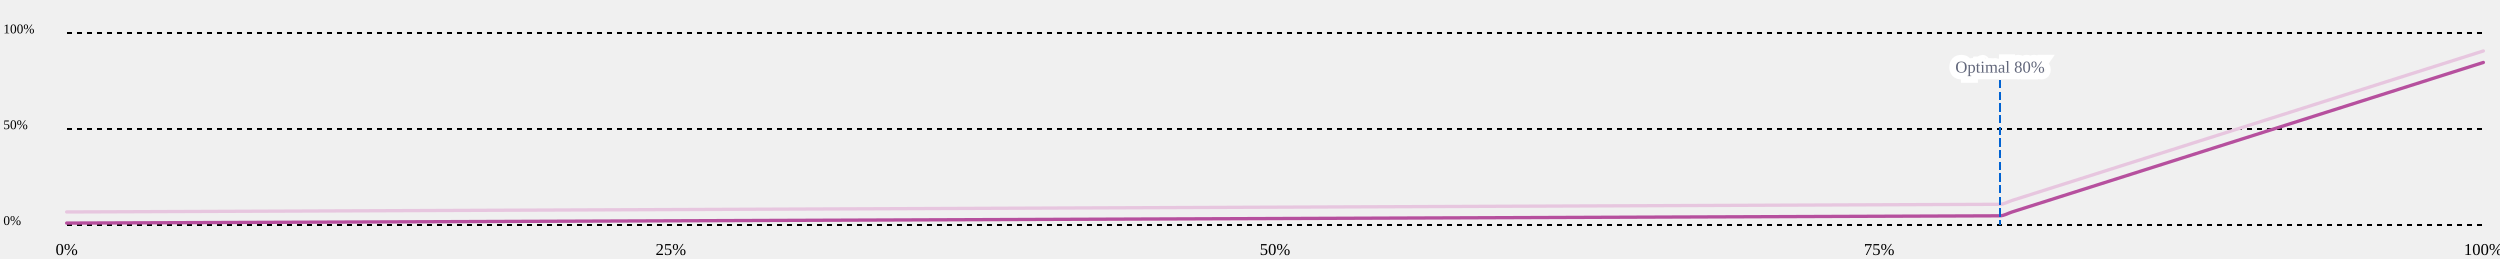
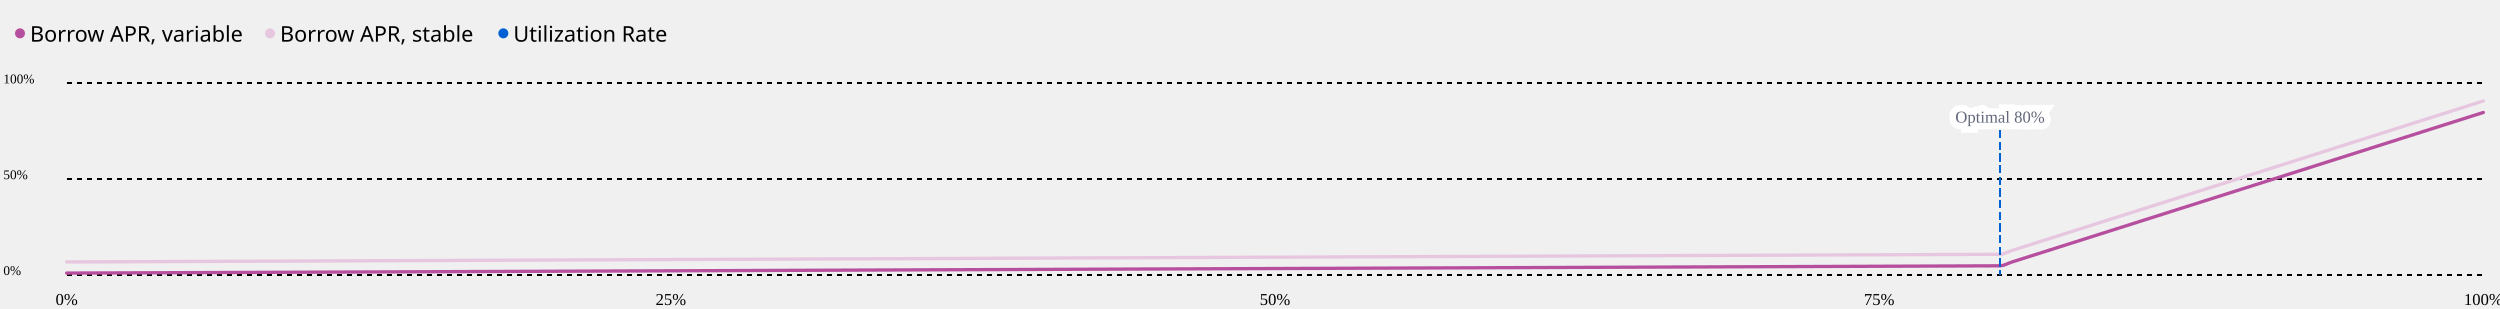
- <svg xmlns="http://www.w3.org/2000/svg" width="1500" height="155">
-   <g class="visx-group" transform="translate(40, 20)">
+ <svg xmlns="http://www.w3.org/2000/svg" style="background: white;" width="1500" height="185">
+   <g style="color: black; font-size: 13px; font-family: sans-serif; transform: translate(18px, 25px);">
+     <g>
+       <circle r="3" cx="-6" cy="-5" style="fill: #B6509E" />
+       <text>Borrow APR, variable</text>
+     </g>
+     <g style="transform: translateX(150px);">
+       <circle r="3" cx="-6" cy="-5" style="fill: rgb(231, 198, 223)" />
+       <text>Borrow APR, stable</text>
+     </g>
+     <g style="transform: translateX(290px);">
+       <circle r="3" cx="-6" cy="-5" style="fill: rgb(0, 98, 210)" />
+       <text>Utilization Rate</text>
+     </g>
+   </g>
+   <g class="visx-group" transform="translate(40, 50)">
    <g class="visx-group visx-rows" transform="translate(0, 0)">
      <line class="visx-line" x1="0" y1="115" x2="1450" y2="115" fill="transparent" shape-rendering="crispEdges" stroke="#000" stroke-width="1" stroke-dasharray="3,3" pointer-events="none" />
      <line class="visx-line" x1="0" y1="57.5" x2="1450" y2="57.5" fill="transparent" shape-rendering="crispEdges" stroke="#000" stroke-width="1" stroke-dasharray="3,3" pointer-events="none" />
      <line class="visx-line" x1="0" y1="0" x2="1450" y2="0" fill="transparent" shape-rendering="crispEdges" stroke="#000" stroke-width="1" stroke-dasharray="3,3" pointer-events="none" />
    </g>
    <path class="visx-linepath" d="M0,113.85C2.417,113.841,4.833,113.832,7.25,113.823C9.667,113.814,12.083,113.804,14.5,113.795C16.917,113.786,19.333,113.777,21.75,113.768C24.167,113.759,26.583,113.75,29,113.741C31.417,113.732,33.833,113.723,36.25,113.713C38.667,113.704,41.083,113.695,43.5,113.686C45.917,113.677,48.333,113.668,50.75,113.659C53.167,113.65,55.583,113.641,58,113.632C60.417,113.622,62.833,113.613,65.25,113.604C67.667,113.595,70.083,113.586,72.5,113.577C74.917,113.568,77.333,113.559,79.75,113.55C82.167,113.54,84.583,113.531,87,113.522C89.417,113.513,91.833,113.504,94.25,113.495C96.667,113.486,99.083,113.477,101.5,113.468C103.917,113.459,106.333,113.449,108.75,113.44C111.167,113.431,113.583,113.422,116,113.413C118.417,113.404,120.833,113.395,123.25,113.386C125.667,113.377,128.083,113.367,130.5,113.358C132.917,113.349,135.333,113.34,137.75,113.331C140.167,113.322,142.583,113.313,145,113.304C147.417,113.295,149.833,113.286,152.25,113.276C154.667,113.267,157.083,113.258,159.5,113.249C161.917,113.24,164.333,113.231,166.75,113.222C169.167,113.213,171.583,113.204,174,113.194C176.417,113.185,178.833,113.176,181.25,113.167C183.667,113.158,186.083,113.149,188.5,113.14C190.917,113.131,193.333,113.122,195.75,113.113C198.167,113.103,200.583,113.094,203,113.085C205.417,113.076,207.833,113.067,210.25,113.058C212.667,113.049,215.083,113.04,217.5,113.031C219.917,113.022,222.333,113.012,224.75,113.003C227.167,112.994,229.583,112.985,232,112.976C234.417,112.967,236.833,112.958,239.25,112.949C241.667,112.94,244.083,112.93,246.5,112.921C248.917,112.912,251.333,112.903,253.75,112.894C256.167,112.885,258.583,112.876,261,112.867C263.417,112.858,265.833,112.849,268.25,112.839C270.667,112.83,273.083,112.821,275.5,112.812C277.917,112.803,280.333,112.794,282.75,112.785C285.167,112.776,287.583,112.767,290,112.758C292.417,112.748,294.833,112.739,297.25,112.73C299.667,112.721,302.083,112.712,304.5,112.703C306.917,112.694,309.333,112.685,311.75,112.676C314.167,112.666,316.583,112.657,319,112.648C321.417,112.639,323.833,112.63,326.25,112.621C328.667,112.612,331.083,112.603,333.5,112.594C335.917,112.585,338.333,112.575,340.75,112.566C343.167,112.557,345.583,112.548,348,112.539C350.417,112.53,352.833,112.521,355.25,112.512C357.667,112.503,360.083,112.493,362.5,112.484C364.917,112.475,367.333,112.466,369.75,112.457C372.167,112.448,374.583,112.439,377,112.43C379.417,112.421,381.833,112.412,384.25,112.402C386.667,112.393,389.083,112.384,391.5,112.375C393.917,112.366,396.333,112.357,398.75,112.348C401.167,112.339,403.583,112.33,406,112.32C408.417,112.311,410.833,112.302,413.25,112.293C415.667,112.284,418.083,112.275,420.5,112.266C422.917,112.257,425.333,112.248,427.75,112.239C430.167,112.229,432.583,112.22,435,112.211C437.417,112.202,439.833,112.193,442.25,112.184C444.667,112.175,447.083,112.166,449.5,112.157C451.917,112.148,454.333,112.138,456.75,112.129C459.167,112.12,461.583,112.111,464,112.102C466.417,112.093,468.833,112.084,471.25,112.075C473.667,112.066,476.083,112.056,478.5,112.047C480.917,112.038,483.333,112.029,485.75,112.02C488.167,112.011,490.583,112.002,493,111.993C495.417,111.984,497.833,111.975,500.25,111.965C502.667,111.956,505.083,111.947,507.5,111.938C509.917,111.929,512.333,111.92,514.75,111.911C517.167,111.902,519.583,111.893,522,111.883C524.417,111.874,526.833,111.865,529.25,111.856C531.667,111.847,534.083,111.838,536.5,111.829C538.917,111.82,541.333,111.811,543.75,111.802C546.167,111.792,548.583,111.783,551,111.774C553.417,111.765,555.833,111.756,558.25,111.747C560.667,111.738,563.083,111.729,565.5,111.72C567.917,111.711,570.333,111.701,572.75,111.692C575.167,111.683,577.583,111.674,580,111.665C582.417,111.656,584.833,111.647,587.25,111.638C589.667,111.629,592.083,111.619,594.5,111.61C596.917,111.601,599.333,111.592,601.75,111.583C604.167,111.574,606.583,111.565,609,111.556C611.417,111.547,613.833,111.538,616.25,111.528C618.667,111.519,621.083,111.51,623.5,111.501C625.917,111.492,628.333,111.483,630.75,111.474C633.167,111.465,635.583,111.456,638,111.447C640.417,111.437,642.833,111.428,645.25,111.419C647.667,111.41,650.083,111.401,652.5,111.392C654.917,111.383,657.333,111.374,659.75,111.365C662.167,111.355,664.583,111.346,667,111.337C669.417,111.328,671.833,111.319,674.25,111.31C676.667,111.301,679.083,111.292,681.5,111.283C683.917,111.274,686.333,111.264,688.75,111.255C691.167,111.246,693.583,111.237,696,111.228C698.417,111.219,700.833,111.21,703.25,111.201C705.667,111.192,708.083,111.182,710.5,111.173C712.917,111.164,715.333,111.155,717.75,111.146C720.167,111.137,722.583,111.128,725,111.119C727.417,111.11,729.833,111.101,732.25,111.091C734.667,111.082,737.083,111.073,739.5,111.064C741.917,111.055,744.333,111.046,746.75,111.037C749.167,111.028,751.583,111.019,754,111.01C756.417,111,758.833,110.991,761.25,110.982C763.667,110.973,766.083,110.964,768.5,110.955C770.917,110.946,773.333,110.937,775.75,110.928C778.167,110.918,780.583,110.909,783,110.9C785.417,110.891,787.833,110.882,790.25,110.873C792.667,110.864,795.083,110.855,797.5,110.846C799.917,110.837,802.333,110.827,804.75,110.818C807.167,110.809,809.583,110.8,812,110.791C814.417,110.782,816.833,110.773,819.25,110.764C821.667,110.755,824.083,110.745,826.5,110.736C828.917,110.727,831.333,110.718,833.75,110.709C836.167,110.7,838.583,110.691,841,110.682C843.417,110.673,845.833,110.664,848.25,110.654C850.667,110.645,853.083,110.636,855.5,110.627C857.917,110.618,860.333,110.609,862.75,110.6C865.167,110.591,867.583,110.582,870,110.573C872.417,110.563,874.833,110.554,877.25,110.545C879.667,110.536,882.083,110.527,884.5,110.518C886.917,110.509,889.333,110.5,891.75,110.491C894.167,110.481,896.583,110.472,899,110.463C901.417,110.454,903.833,110.445,906.25,110.436C908.667,110.427,911.083,110.418,913.5,110.409C915.917,110.4,918.333,110.39,920.75,110.381C923.167,110.372,925.583,110.363,928,110.354C930.417,110.345,932.833,110.336,935.25,110.327C937.667,110.318,940.083,110.308,942.5,110.299C944.917,110.29,947.333,110.281,949.75,110.272C952.167,110.263,954.583,110.254,957,110.245C959.417,110.236,961.833,110.227,964.25,110.217C966.667,110.208,969.083,110.199,971.5,110.19C973.917,110.181,976.333,110.172,978.75,110.163C981.167,110.154,983.583,110.145,986,110.135C988.417,110.126,990.833,110.117,993.25,110.108C995.667,110.099,998.083,110.09,1000.5,110.081C1002.917,110.072,1005.333,110.063,1007.75,110.054C1010.167,110.044,1012.583,110.035,1015,110.026C1017.417,110.017,1019.833,110.008,1022.25,109.999C1024.667,109.99,1027.083,109.981,1029.5,109.972C1031.917,109.963,1034.333,109.953,1036.75,109.944C1039.167,109.935,1041.583,109.926,1044,109.917C1046.417,109.908,1048.833,109.899,1051.25,109.89C1053.667,109.881,1056.083,109.871,1058.5,109.862C1060.917,109.853,1063.333,109.844,1065.75,109.835C1068.167,109.826,1070.583,109.817,1073,109.808C1075.417,109.799,1077.833,109.79,1080.25,109.78C1082.667,109.771,1085.083,109.762,1087.5,109.753C1089.917,109.744,1092.333,109.735,1094.75,109.726C1097.167,109.717,1099.583,109.708,1102,109.698C1104.417,109.689,1106.833,109.68,1109.25,109.671C1111.667,109.662,1114.083,109.653,1116.5,109.644C1118.917,109.635,1121.333,109.626,1123.75,109.617C1126.167,109.607,1128.583,109.598,1131,109.589C1133.417,109.58,1135.833,109.571,1138.25,109.562C1140.667,109.553,1143.083,109.544,1145.5,109.535C1147.917,109.526,1150.333,109.516,1152.75,109.507C1155.167,109.498,1157.583,109.498,1160,109.48C1162.417,109.462,1164.833,107.947,1167.25,107.18C1169.667,106.413,1172.083,105.647,1174.5,104.88C1176.917,104.113,1179.333,103.347,1181.75,102.58C1184.167,101.813,1186.583,101.047,1189,100.28C1191.417,99.513,1193.833,98.747,1196.25,97.98C1198.667,97.213,1201.083,96.447,1203.5,95.68C1205.917,94.913,1208.333,94.147,1210.75,93.38C1213.167,92.613,1215.583,91.847,1218,91.08C1220.417,90.313,1222.833,89.547,1225.25,88.78C1227.667,88.013,1230.083,87.247,1232.5,86.48C1234.917,85.713,1237.333,84.947,1239.75,84.18C1242.167,83.413,1244.583,82.647,1247,81.88C1249.417,81.113,1251.833,80.347,1254.25,79.58C1256.667,78.813,1259.083,78.047,1261.5,77.28C1263.917,76.513,1266.333,75.747,1268.75,74.98C1271.167,74.213,1273.583,73.447,1276,72.68C1278.417,71.913,1280.833,71.147,1283.25,70.38C1285.667,69.613,1288.083,68.847,1290.5,68.08C1292.917,67.313,1295.333,66.547,1297.75,65.78C1300.167,65.013,1302.583,64.247,1305,63.48C1307.417,62.713,1309.833,61.947,1312.25,61.18C1314.667,60.413,1317.083,59.647,1319.5,58.88C1321.917,58.113,1324.333,57.347,1326.75,56.58C1329.167,55.813,1331.583,55.047,1334,54.28C1336.417,53.513,1338.833,52.747,1341.25,51.98C1343.667,51.213,1346.083,50.447,1348.5,49.68C1350.917,48.913,1353.333,48.147,1355.75,47.38C1358.167,46.613,1360.583,45.847,1363,45.08C1365.417,44.313,1367.833,43.547,1370.25,42.78C1372.667,42.013,1375.083,41.247,1377.5,40.48C1379.917,39.713,1382.333,38.947,1384.75,38.18C1387.167,37.413,1389.583,36.647,1392,35.88C1394.417,35.113,1396.833,34.347,1399.25,33.58C1401.667,32.813,1404.083,32.047,1406.5,31.28C1408.917,30.513,1411.333,29.747,1413.75,28.98C1416.167,28.213,1418.583,27.447,1421,26.68C1423.417,25.913,1425.833,25.147,1428.25,24.38C1430.667,23.613,1433.083,22.847,1435.5,22.08C1437.917,21.313,1440.333,20.547,1442.75,19.78C1445.167,19.013,1447.583,18.247,1450,17.48" fill="transparent" stroke-linecap="round" stroke="#B6509E" stroke-width="2" />
    <path class="visx-linepath" d="M0,107.18C2.417,107.17,4.833,107.161,7.25,107.151C9.667,107.142,12.083,107.132,14.5,107.123C16.917,107.113,19.333,107.103,21.75,107.094C24.167,107.084,26.583,107.075,29,107.065C31.417,107.055,33.833,107.046,36.25,107.036C38.667,107.027,41.083,107.017,43.5,107.007C45.917,106.998,48.333,106.988,50.75,106.979C53.167,106.969,55.583,106.96,58,106.95C60.417,106.94,62.833,106.931,65.25,106.921C67.667,106.912,70.083,106.902,72.5,106.892C74.917,106.883,77.333,106.873,79.75,106.864C82.167,106.854,84.583,106.845,87,106.835C89.417,106.825,91.833,106.816,94.25,106.806C96.667,106.797,99.083,106.787,101.5,106.778C103.917,106.768,106.333,106.758,108.75,106.749C111.167,106.739,113.583,106.73,116,106.72C118.417,106.71,120.833,106.701,123.25,106.691C125.667,106.682,128.083,106.672,130.5,106.662C132.917,106.653,135.333,106.643,137.75,106.634C140.167,106.624,142.583,106.615,145,106.605C147.417,106.595,149.833,106.586,152.25,106.576C154.667,106.567,157.083,106.557,159.5,106.547C161.917,106.538,164.333,106.528,166.75,106.519C169.167,106.509,171.583,106.5,174,106.49C176.417,106.48,178.833,106.471,181.25,106.461C183.667,106.452,186.083,106.442,188.5,106.433C190.917,106.423,193.333,106.413,195.75,106.404C198.167,106.394,200.583,106.385,203,106.375C205.417,106.365,207.833,106.356,210.25,106.346C212.667,106.337,215.083,106.327,217.5,106.317C219.917,106.308,222.333,106.298,224.75,106.289C227.167,106.279,229.583,106.27,232,106.26C234.417,106.25,236.833,106.241,239.25,106.231C241.667,106.222,244.083,106.212,246.5,106.203C248.917,106.193,251.333,106.183,253.75,106.174C256.167,106.164,258.583,106.155,261,106.145C263.417,106.135,265.833,106.126,268.25,106.116C270.667,106.107,273.083,106.097,275.5,106.087C277.917,106.078,280.333,106.068,282.75,106.059C285.167,106.049,287.583,106.04,290,106.03C292.417,106.02,294.833,106.011,297.25,106.001C299.667,105.992,302.083,105.982,304.5,105.972C306.917,105.963,309.333,105.953,311.75,105.944C314.167,105.934,316.583,105.925,319,105.915C321.417,105.905,323.833,105.896,326.25,105.886C328.667,105.877,331.083,105.867,333.5,105.858C335.917,105.848,338.333,105.838,340.75,105.829C343.167,105.819,345.583,105.81,348,105.8C350.417,105.79,352.833,105.781,355.25,105.771C357.667,105.762,360.083,105.752,362.5,105.742C364.917,105.733,367.333,105.723,369.75,105.714C372.167,105.704,374.583,105.695,377,105.685C379.417,105.675,381.833,105.666,384.25,105.656C386.667,105.647,389.083,105.637,391.5,105.627C393.917,105.618,396.333,105.608,398.75,105.599C401.167,105.589,403.583,105.58,406,105.57C408.417,105.56,410.833,105.551,413.25,105.541C415.667,105.532,418.083,105.522,420.5,105.513C422.917,105.503,425.333,105.493,427.75,105.484C430.167,105.474,432.583,105.465,435,105.455C437.417,105.445,439.833,105.436,442.25,105.426C444.667,105.417,447.083,105.407,449.5,105.397C451.917,105.388,454.333,105.378,456.75,105.369C459.167,105.359,461.583,105.35,464,105.34C466.417,105.33,468.833,105.321,471.25,105.311C473.667,105.302,476.083,105.292,478.5,105.282C480.917,105.273,483.333,105.263,485.75,105.254C488.167,105.244,490.583,105.235,493,105.225C495.417,105.215,497.833,105.206,500.25,105.196C502.667,105.187,505.083,105.177,507.5,105.168C509.917,105.158,512.333,105.148,514.75,105.139C517.167,105.129,519.583,105.12,522,105.11C524.417,105.1,526.833,105.091,529.25,105.081C531.667,105.072,534.083,105.062,536.5,105.052C538.917,105.043,541.333,105.033,543.75,105.024C546.167,105.014,548.583,105.005,551,104.995C553.417,104.985,555.833,104.976,558.25,104.966C560.667,104.957,563.083,104.947,565.5,104.938C567.917,104.928,570.333,104.918,572.75,104.909C575.167,104.899,577.583,104.89,580,104.88C582.417,104.87,584.833,104.861,587.25,104.851C589.667,104.842,592.083,104.832,594.5,104.822C596.917,104.813,599.333,104.803,601.75,104.794C604.167,104.784,606.583,104.775,609,104.765C611.417,104.755,613.833,104.746,616.25,104.736C618.667,104.727,621.083,104.717,623.5,104.707C625.917,104.698,628.333,104.688,630.75,104.679C633.167,104.669,635.583,104.66,638,104.65C640.417,104.64,642.833,104.631,645.25,104.621C647.667,104.612,650.083,104.602,652.5,104.593C654.917,104.583,657.333,104.573,659.75,104.564C662.167,104.554,664.583,104.545,667,104.535C669.417,104.525,671.833,104.516,674.25,104.506C676.667,104.497,679.083,104.487,681.5,104.477C683.917,104.468,686.333,104.458,688.75,104.449C691.167,104.439,693.583,104.43,696,104.42C698.417,104.41,700.833,104.401,703.25,104.391C705.667,104.382,708.083,104.372,710.5,104.362C712.917,104.353,715.333,104.343,717.75,104.334C720.167,104.324,722.583,104.315,725,104.305C727.417,104.295,729.833,104.286,732.25,104.276C734.667,104.267,737.083,104.257,739.5,104.248C741.917,104.238,744.333,104.228,746.75,104.219C749.167,104.209,751.583,104.2,754,104.19C756.417,104.18,758.833,104.171,761.25,104.161C763.667,104.152,766.083,104.142,768.5,104.132C770.917,104.123,773.333,104.113,775.75,104.104C778.167,104.094,780.583,104.085,783,104.075C785.417,104.065,787.833,104.056,790.25,104.046C792.667,104.037,795.083,104.027,797.5,104.017C799.917,104.008,802.333,103.998,804.75,103.989C807.167,103.979,809.583,103.97,812,103.96C814.417,103.95,816.833,103.941,819.25,103.931C821.667,103.922,824.083,103.912,826.5,103.903C828.917,103.893,831.333,103.883,833.75,103.874C836.167,103.864,838.583,103.855,841,103.845C843.417,103.835,845.833,103.826,848.25,103.816C850.667,103.807,853.083,103.797,855.5,103.787C857.917,103.778,860.333,103.768,862.75,103.759C865.167,103.749,867.583,103.74,870,103.73C872.417,103.72,874.833,103.711,877.25,103.701C879.667,103.692,882.083,103.682,884.5,103.672C886.917,103.663,889.333,103.653,891.75,103.644C894.167,103.634,896.583,103.625,899,103.615C901.417,103.605,903.833,103.596,906.25,103.586C908.667,103.577,911.083,103.567,913.5,103.557C915.917,103.548,918.333,103.538,920.75,103.529C923.167,103.519,925.583,103.51,928,103.5C930.417,103.49,932.833,103.481,935.25,103.471C937.667,103.462,940.083,103.452,942.5,103.442C944.917,103.433,947.333,103.423,949.75,103.414C952.167,103.404,954.583,103.395,957,103.385C959.417,103.375,961.833,103.366,964.25,103.356C966.667,103.347,969.083,103.337,971.5,103.328C973.917,103.318,976.333,103.308,978.75,103.299C981.167,103.289,983.583,103.28,986,103.27C988.417,103.26,990.833,103.251,993.25,103.241C995.667,103.232,998.083,103.222,1000.5,103.212C1002.917,103.203,1005.333,103.193,1007.75,103.184C1010.167,103.174,1012.583,103.165,1015,103.155C1017.417,103.145,1019.833,103.136,1022.25,103.126C1024.667,103.117,1027.083,103.107,1029.5,103.097C1031.917,103.088,1034.333,103.078,1036.75,103.069C1039.167,103.059,1041.583,103.05,1044,103.04C1046.417,103.03,1048.833,103.021,1051.25,103.011C1053.667,103.002,1056.083,102.992,1058.5,102.983C1060.917,102.973,1063.333,102.963,1065.75,102.954C1068.167,102.944,1070.583,102.935,1073,102.925C1075.417,102.915,1077.833,102.906,1080.25,102.896C1082.667,102.887,1085.083,102.877,1087.5,102.868C1089.917,102.858,1092.333,102.848,1094.75,102.839C1097.167,102.829,1099.583,102.82,1102,102.81C1104.417,102.8,1106.833,102.791,1109.25,102.781C1111.667,102.772,1114.083,102.762,1116.5,102.752C1118.917,102.743,1121.333,102.733,1123.75,102.724C1126.167,102.714,1128.583,102.705,1131,102.695C1133.417,102.685,1135.833,102.676,1138.25,102.666C1140.667,102.657,1143.083,102.647,1145.5,102.637C1147.917,102.628,1150.333,102.618,1152.75,102.609C1155.167,102.599,1157.583,102.599,1160,102.58C1162.417,102.561,1164.833,101.047,1167.25,100.28C1169.667,99.513,1172.083,98.747,1174.5,97.98C1176.917,97.213,1179.333,96.447,1181.75,95.68C1184.167,94.913,1186.583,94.147,1189,93.38C1191.417,92.613,1193.833,91.847,1196.25,91.08C1198.667,90.313,1201.083,89.547,1203.5,88.78C1205.917,88.013,1208.333,87.247,1210.75,86.48C1213.167,85.713,1215.583,84.947,1218,84.18C1220.417,83.413,1222.833,82.647,1225.25,81.88C1227.667,81.113,1230.083,80.347,1232.5,79.58C1234.917,78.813,1237.333,78.047,1239.75,77.28C1242.167,76.513,1244.583,75.747,1247,74.98C1249.417,74.213,1251.833,73.447,1254.25,72.68C1256.667,71.913,1259.083,71.147,1261.5,70.38C1263.917,69.613,1266.333,68.847,1268.75,68.08C1271.167,67.313,1273.583,66.547,1276,65.78C1278.417,65.013,1280.833,64.247,1283.25,63.48C1285.667,62.713,1288.083,61.947,1290.5,61.18C1292.917,60.413,1295.333,59.647,1297.75,58.88C1300.167,58.113,1302.583,57.347,1305,56.58C1307.417,55.813,1309.833,55.047,1312.25,54.28C1314.667,53.513,1317.083,52.747,1319.5,51.98C1321.917,51.213,1324.333,50.447,1326.75,49.68C1329.167,48.913,1331.583,48.147,1334,47.38C1336.417,46.613,1338.833,45.847,1341.25,45.08C1343.667,44.313,1346.083,43.547,1348.5,42.78C1350.917,42.013,1353.333,41.247,1355.75,40.48C1358.167,39.713,1360.583,38.947,1363,38.18C1365.417,37.413,1367.833,36.647,1370.25,35.88C1372.667,35.113,1375.083,34.347,1377.5,33.58C1379.917,32.813,1382.333,32.047,1384.75,31.28C1387.167,30.513,1389.583,29.747,1392,28.98C1394.417,28.213,1396.833,27.447,1399.25,26.68C1401.667,25.913,1404.083,25.147,1406.5,24.38C1408.917,23.613,1411.333,22.847,1413.75,22.08C1416.167,21.313,1418.583,20.547,1421,19.78C1423.417,19.013,1425.833,18.247,1428.25,17.48C1430.667,16.713,1433.083,15.947,1435.5,15.18C1437.917,14.413,1440.333,13.647,1442.75,12.88C1445.167,12.113,1447.583,11.347,1450,10.58" fill="transparent" stroke-linecap="round" stroke="#E7C6DF" stroke-width="2" />
    <g class="visx-group visx-axis visx-axis-bottom" transform="translate(0, 115)">
      <g class="visx-group visx-axis-tick" transform="translate(0, 0)">
        <line class="visx-line" x1="0" y1="0" x2="0" y2="8" fill="transparent" shape-rendering="crispEdges" stroke="#000" stroke-width="0" stroke-linecap="square" />
        <svg x="0" y="0" font-size="10" style="overflow:visible">
          <text transform="" x="0" y="18" fill="#000" font-size="10" text-anchor="middle">
            <tspan x="0" dy="0em">0%</tspan>
          </text>
        </svg>
      </g>
      <g class="visx-group visx-axis-tick" transform="translate(0, 0)">
        <line class="visx-line" x1="362.5" y1="0" x2="362.5" y2="8" fill="transparent" shape-rendering="crispEdges" stroke="#000" stroke-width="0" stroke-linecap="square" />
        <svg x="0" y="0" font-size="10" style="overflow:visible">
          <text transform="" x="362.5" y="18" fill="#000" font-size="10" text-anchor="middle">
            <tspan x="362.5" dy="0em">25%</tspan>
          </text>
        </svg>
      </g>
      <g class="visx-group visx-axis-tick" transform="translate(0, 0)">
        <line class="visx-line" x1="725" y1="0" x2="725" y2="8" fill="transparent" shape-rendering="crispEdges" stroke="#000" stroke-width="0" stroke-linecap="square" />
        <svg x="0" y="0" font-size="10" style="overflow:visible">
          <text transform="" x="725" y="18" fill="#000" font-size="10" text-anchor="middle">
            <tspan x="725" dy="0em">50%</tspan>
          </text>
        </svg>
      </g>
      <g class="visx-group visx-axis-tick" transform="translate(0, 0)">
        <line class="visx-line" x1="1087.5" y1="0" x2="1087.5" y2="8" fill="transparent" shape-rendering="crispEdges" stroke="#000" stroke-width="0" stroke-linecap="square" />
        <svg x="0" y="0" font-size="10" style="overflow:visible">
          <text transform="" x="1087.5" y="18" fill="#000" font-size="10" text-anchor="middle">
            <tspan x="1087.5" dy="0em">75%</tspan>
          </text>
        </svg>
      </g>
      <g class="visx-group visx-axis-tick" transform="translate(0, 0)">
        <line class="visx-line" x1="1450" y1="0" x2="1450" y2="8" fill="transparent" shape-rendering="crispEdges" stroke="#000" stroke-width="0" stroke-linecap="square" />
        <svg x="0" y="0" font-size="10" style="overflow:visible">
          <text transform="" x="1450" y="18" fill="#000" font-size="10" text-anchor="middle">
            <tspan x="1450" dy="0em">100%</tspan>
          </text>
        </svg>
      </g>
      <line class="visx-line visx-axis-line" x1="0.5" y1="0" x2="1450.5" y2="0" fill="transparent" shape-rendering="crispEdges" stroke="#222" stroke-width="0" />
    </g>
    <g class="visx-group visx-axis visx-axis-left" transform="translate(0, 0)">
      <g class="visx-group visx-axis-tick" transform="translate(0, 0)">
        <line class="visx-line" x1="0" y1="115" x2="-8" y2="115" fill="transparent" shape-rendering="crispEdges" stroke="#222" stroke-width="0" stroke-linecap="square" />
        <svg x="-30" y="0" font-size="8" style="overflow:visible">
          <text transform="" x="-8" y="115" fill="#000" font-size="8" text-anchor="start">
            <tspan x="-8" dy="0em">0%</tspan>
          </text>
        </svg>
      </g>
      <g class="visx-group visx-axis-tick" transform="translate(0, 0)">
        <line class="visx-line" x1="0" y1="57.5" x2="-8" y2="57.5" fill="transparent" shape-rendering="crispEdges" stroke="#222" stroke-width="0" stroke-linecap="square" />
        <svg x="-30" y="0" font-size="8" style="overflow:visible">
          <text transform="" x="-8" y="57.5" fill="#000" font-size="8" text-anchor="start">
            <tspan x="-8" dy="0em">50%</tspan>
          </text>
        </svg>
      </g>
      <g class="visx-group visx-axis-tick" transform="translate(0, 0)">
        <line class="visx-line" x1="0" y1="0" x2="-8" y2="0" fill="transparent" shape-rendering="crispEdges" stroke="#222" stroke-width="0" stroke-linecap="square" />
        <svg x="-30" y="0" font-size="8" style="overflow:visible">
          <text transform="" x="-8" y="0" fill="#000" font-size="8" text-anchor="start">
            <tspan x="-8" dy="0em">100%</tspan>
          </text>
        </svg>
      </g>
      <line class="visx-line visx-axis-line" x1="0" y1="115.5" x2="0" y2="0.5" fill="transparent" shape-rendering="crispEdges" stroke="#222" stroke-width="0" />
    </g>
    <rect class="visx-bar" width="1450" height="115" fill="transparent" />
    <line class="visx-line" x1="1160" y1="28" x2="1160" y2="115" fill="transparent" shape-rendering="crispEdges" stroke="#0062D2" stroke-width="1" pointer-events="none" stroke-dasharray="5,2" />
    <svg x="0" y="0" font-size="10px" style="overflow:visible">
      <text transform="" x="1160" y="20" font-size="10px" fill="#fff" stroke="#fff" stroke-width="0.8em" text-anchor="middle">
        <tspan x="1160" dy="0.355em">Optimal 80%</tspan>
      </text>
    </svg>
    <svg x="0" y="0" font-size="10px" style="overflow:visible">
      <text transform="" x="1160" y="20" font-size="10px" fill="#62677B" text-anchor="middle">
        <tspan x="1160" dy="0.355em">Optimal 80%</tspan>
      </text>
    </svg>
  </g>
</svg>
